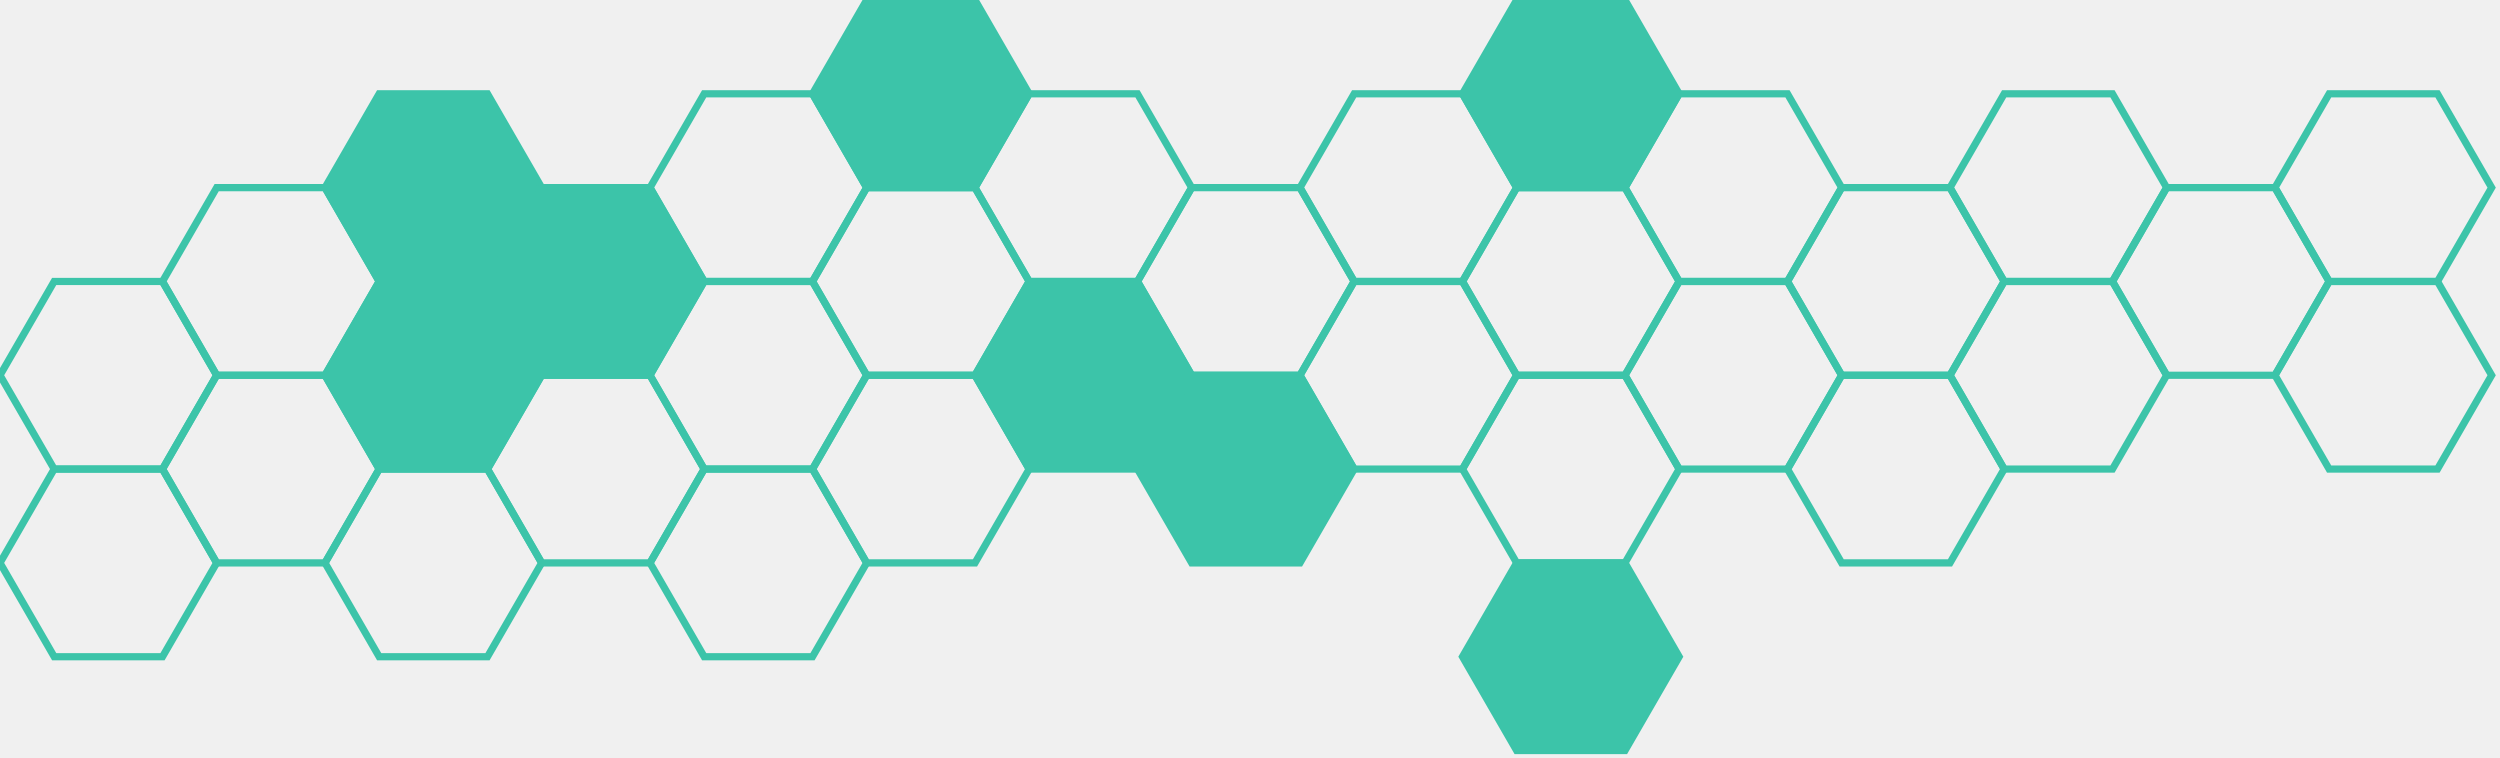
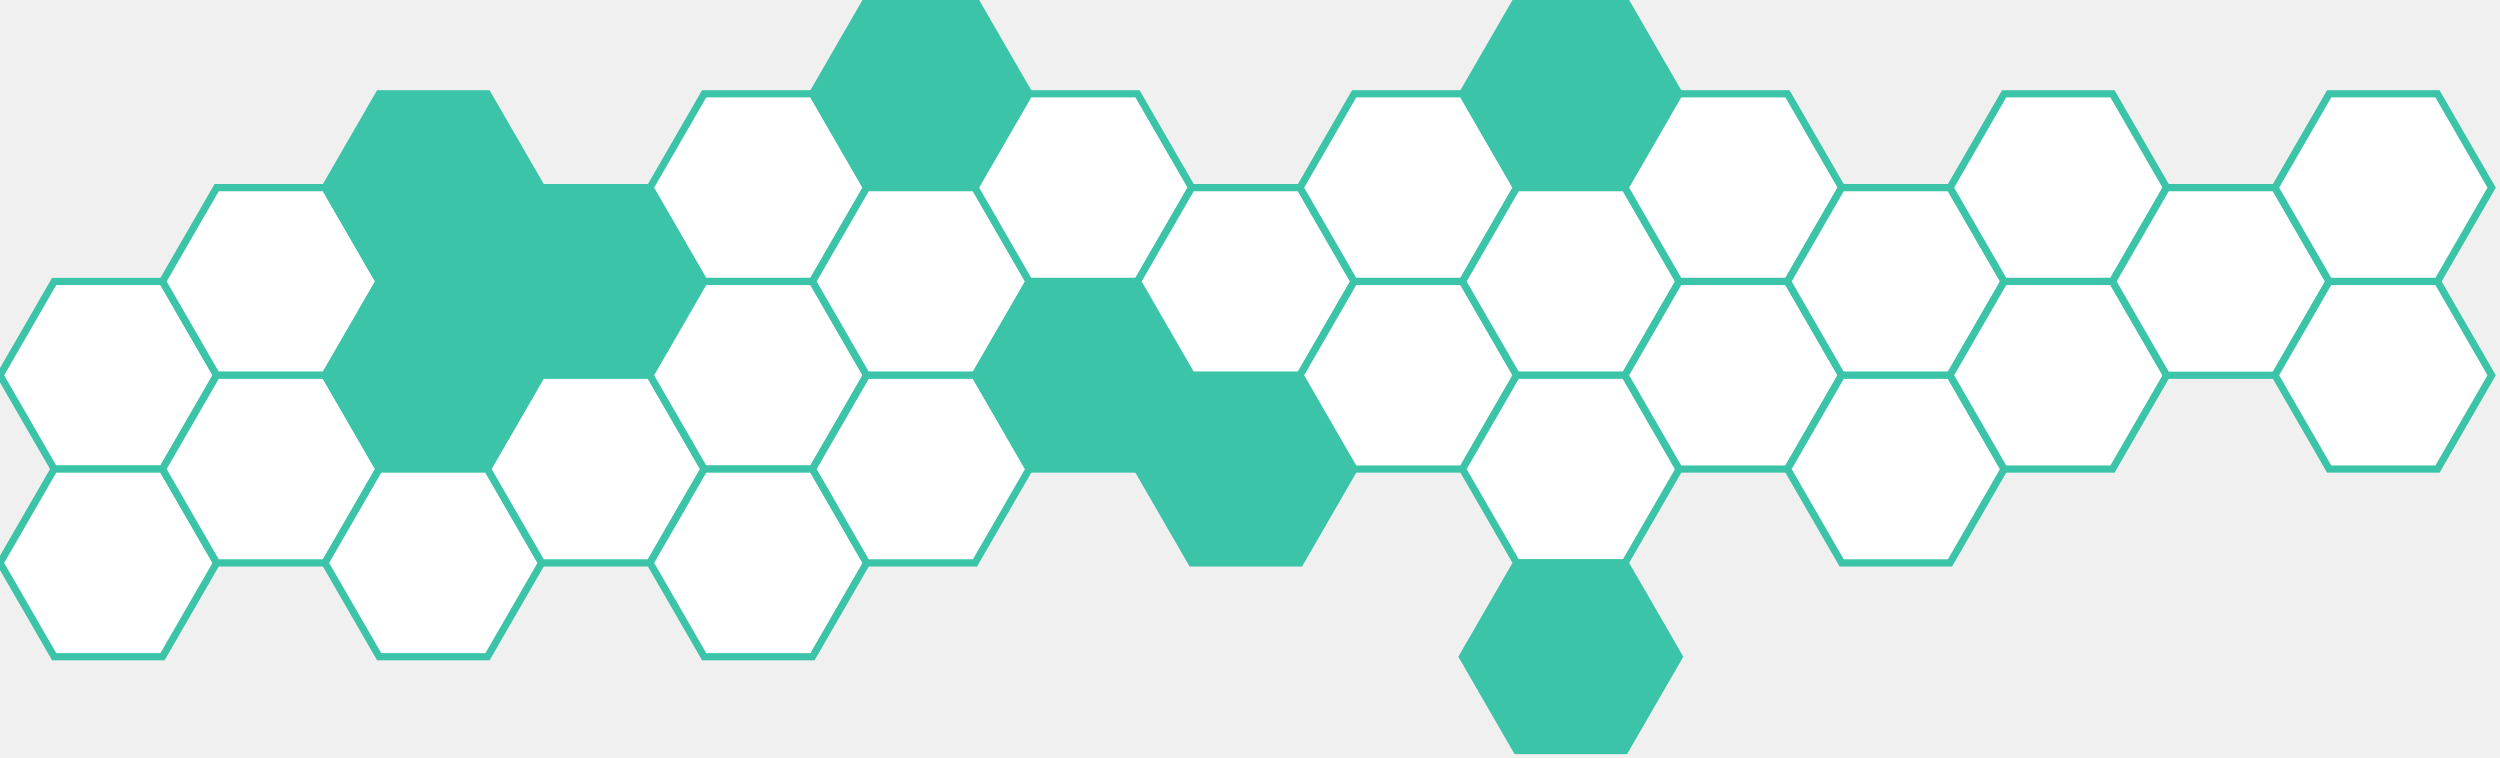
<svg xmlns="http://www.w3.org/2000/svg" version="1.1">
-   <polygon fill="url(#patter-1)" points="15,129.9 0,103.92 15,77.94 45,77.94 60,103.92 45,129.9" stroke-width="2" stroke="#3CC4A9" />
-   <polygon fill="url(#patter-2)" points="15,181.86 0,155.88 15,129.9 45,129.9 60,155.88 45,181.86" stroke-width="2" stroke="#3CC4A9" />
-   <polygon fill="url(#patter-3)" points="60,103.92 45,77.94 60,51.96 90,51.96 105,77.94 90,103.92" stroke-width="2" stroke="#3CC4A9" />
-   <polygon fill="url(#patter-4)" points="60,155.88 45,129.9 60,103.92 90,103.92 105,129.9 90,155.88" stroke-width="2" stroke="#3CC4A9" />
+   <polygon fill="#fff" points="15,129.9 0,103.92 15,77.94 45,77.94 60,103.92 45,129.9" stroke-width="2" stroke="#3CC4A9" />
+   <polygon fill="#fff" points="15,181.86 0,155.88 15,129.9 45,129.9 60,155.88 45,181.86" stroke-width="2" stroke="#3CC4A9" />
+   <polygon fill="#fff" points="60,103.92 45,77.94 60,51.96 90,51.96 105,77.94 90,103.92" stroke-width="2" stroke="#3CC4A9" />
+   <polygon fill="#fff" points="60,155.88 45,129.9 60,103.92 90,103.92 105,129.9 90,155.88" stroke-width="2" stroke="#3CC4A9" />
  <polygon fill="#3CC4A9" points="105,77.94 90,51.96 105,25.98 135,25.98 150,51.96 135,77.94" stroke-width="2" stroke="#3CC4A9" />
  <polygon fill="#3CC4A9" points="105,129.9 90,103.92 105,77.94 135,77.94 150,103.92 135,129.9" stroke-width="2" stroke="#3CC4A9" />
-   <polygon fill="url(#patter-7)" points="105,181.86 90,155.88 105,129.9 135,129.9 150,155.88 135,181.86" stroke-width="2" stroke="#3CC4A9" />
+   <polygon fill="#fff" points="105,181.86 90,155.88 105,129.9 135,129.9 150,155.88 135,181.86" stroke-width="2" stroke="#3CC4A9" />
  <polygon fill="#3CC4A9" points="150,103.92 135,77.94 150,51.96 180,51.96 195,77.94 180,103.92" stroke-width="2" stroke="#3CC4A9" />
-   <polygon fill="url(#patter-9)" points="150,155.88 135,129.9 150,103.92 180,103.92 195,129.9 180,155.88" stroke-width="2" stroke="#3CC4A9" />
-   <polygon fill="url(#patter-10)" points="195,77.94 180,51.96 195,25.98 225,25.98 240,51.96 225,77.94" stroke-width="2" stroke="#3CC4A9" />
-   <polygon fill="url(#patter-11)" points="195,129.9 180,103.92 195,77.94 225,77.94 240,103.92 225,129.9" stroke-width="2" stroke="#3CC4A9" />
-   <polygon fill="url(#patter-12)" points="195,181.86 180,155.88 195,129.9 225,129.9 240,155.88 225,181.86" stroke-width="2" stroke="#3CC4A9" />
+   <polygon fill="#fff" points="150,155.88 135,129.9 150,103.92 180,103.92 195,129.9 180,155.88" stroke-width="2" stroke="#3CC4A9" />
+   <polygon fill="#fff" points="195,77.94 180,51.96 195,25.98 225,25.98 240,51.96 225,77.94" stroke-width="2" stroke="#3CC4A9" />
+   <polygon fill="#fff" points="195,129.9 180,103.92 195,77.94 225,77.94 240,103.92 225,129.9" stroke-width="2" stroke="#3CC4A9" />
+   <polygon fill="#fff" points="195,181.86 180,155.88 195,129.9 225,129.9 240,155.88 225,181.86" stroke-width="2" stroke="#3CC4A9" />
  <polygon fill="#3CC4A9" points="240,51.96 225,25.98 240,0 270,0 285,25.98 270,51.96" stroke-width="2" stroke="#3CC4A9" />
-   <polygon fill="url(#patter-14)" points="240,103.92 225,77.94 240,51.96 270,51.96 285,77.94 270,103.92" stroke-width="2" stroke="#3CC4A9" />
-   <polygon fill="url(#patter-15)" points="240,155.88 225,129.9 240,103.92 270,103.92 285,129.9 270,155.88" stroke-width="2" stroke="#3CC4A9" />
-   <polygon fill="url(#patter-16)" points="285,77.94 270,51.96 285,25.98 315,25.98 330,51.96 315,77.94" stroke-width="2" stroke="#3CC4A9" />
+   <polygon fill="#fff" points="240,103.92 225,77.94 240,51.96 270,51.96 285,77.94 270,103.92" stroke-width="2" stroke="#3CC4A9" />
+   <polygon fill="#fff" points="240,155.88 225,129.9 240,103.92 270,103.92 285,129.9 270,155.88" stroke-width="2" stroke="#3CC4A9" />
+   <polygon fill="#fff" points="285,77.94 270,51.96 285,25.98 315,25.98 330,51.96 315,77.94" stroke-width="2" stroke="#3CC4A9" />
  <polygon fill="#3CC4A9" points="285,129.9 270,103.92 285,77.94 315,77.94 330,103.92 315,129.9" stroke-width="2" stroke="#3CC4A9" />
-   <polygon fill="url(#patter-18)" points="330,103.92 315,77.94 330,51.96 360,51.96 375,77.94 360,103.92" stroke-width="2" stroke="#3CC4A9" />
+   <polygon fill="#fff" points="330,103.92 315,77.94 330,51.96 360,51.96 375,77.94 360,103.92" stroke-width="2" stroke="#3CC4A9" />
  <polygon fill="#3CC4A9" points="330,155.88 315,129.9 330,103.92 360,103.92 375,129.9 360,155.88" stroke-width="2" stroke="#3CC4A9" />
-   <polygon fill="url(#patter-20)" points="375,77.94 360,51.96 375,25.98 405,25.98 420,51.96 405,77.94" stroke-width="2" stroke="#3CC4A9" />
-   <polygon fill="url(#patter-21)" points="375,129.9 360,103.92 375,77.94 405,77.94 420,103.92 405,129.9" stroke-width="2" stroke="#3CC4A9" />
+   <polygon fill="#fff" points="375,77.94 360,51.96 375,25.98 405,25.98 420,51.96 405,77.94" stroke-width="2" stroke="#3CC4A9" />
+   <polygon fill="#fff" points="375,129.9 360,103.92 375,77.94 405,77.94 420,103.92 405,129.9" stroke-width="2" stroke="#3CC4A9" />
  <polygon fill="#3CC4A9" points="420,51.96 405,25.98 420,0 450,0 465,25.98 450,51.96" stroke-width="2" stroke="#3CC4A9" />
-   <polygon fill="url(#patter-23)" points="420,103.92 405,77.94 420,51.96 450,51.96 465,77.94 450,103.92" stroke-width="2" stroke="#3CC4A9" />
-   <polygon fill="url(#patter-24)" points="420,155.88 405,129.9 420,103.92 450,103.92 465,129.9 450,155.88" stroke-width="2" stroke="#3CC4A9" />
+   <polygon fill="#fff" points="420,103.92 405,77.94 420,51.96 450,51.96 465,77.94 450,103.92" stroke-width="2" stroke="#3CC4A9" />
+   <polygon fill="#fff" points="420,155.88 405,129.9 420,103.92 450,103.92 465,129.9 450,155.88" stroke-width="2" stroke="#3CC4A9" />
  <polygon fill="#3CC4A9" points="420,207.84 405,181.86 420,155.88 450,155.88 465,181.86 450,207.84" stroke-width="2" stroke="#3CC4A9" />
-   <polygon fill="url(#patter-26)" points="465,77.94 450,51.96 465,25.98 495,25.98 510,51.96 495,77.94" stroke-width="2" stroke="#3CC4A9" />
-   <polygon fill="url(#patter-27)" points="465,129.9 450,103.92 465,77.94 495,77.94 510,103.92 495,129.9" stroke-width="2" stroke="#3CC4A9" />
-   <polygon fill="url(#patter-28)" points="510,103.92 495,77.94 510,51.96 540,51.96 555,77.94 540,103.92" stroke-width="2" stroke="#3CC4A9" />
-   <polygon fill="url(#patter-29)" points="510,155.88 495,129.9 510,103.92 540,103.92 555,129.9 540,155.88" stroke-width="2" stroke="#3CC4A9" />
-   <polygon fill="url(#patter-30)" points="555,77.94 540,51.96 555,25.98 585,25.98 600,51.96 585,77.94" stroke-width="2" stroke="#3CC4A9" />
-   <polygon fill="url(#patter-31)" points="555,129.9 540,103.92 555,77.94 585,77.94 600,103.92 585,129.9" stroke-width="2" stroke="#3CC4A9" />
-   <polygon fill="url(#patter-32)" points="600,103.92 585,77.94 600,51.96 630,51.96 645,77.94 630,103.92" stroke-width="2" stroke="#3CC4A9" />
-   <polygon fill="url(#patter-33)" points="645,77.94 630,51.96 645,25.98 675,25.98 690,51.96 675,77.94" stroke-width="2" stroke="#3CC4A9" />
-   <polygon fill="url(#patter-34)" points="645,129.9 630,103.92 645,77.94 675,77.94 690,103.92 675,129.9" stroke-width="2" stroke="#3CC4A9" />
+   <polygon fill="#fff" points="465,77.94 450,51.96 465,25.98 495,25.98 510,51.96 495,77.94" stroke-width="2" stroke="#3CC4A9" />
+   <polygon fill="#fff" points="465,129.9 450,103.92 465,77.94 495,77.94 510,103.92 495,129.9" stroke-width="2" stroke="#3CC4A9" />
+   <polygon fill="#fff" points="510,103.92 495,77.94 510,51.96 540,51.96 555,77.94 540,103.92" stroke-width="2" stroke="#3CC4A9" />
+   <polygon fill="#fff" points="510,155.88 495,129.9 510,103.92 540,103.92 555,129.9 540,155.88" stroke-width="2" stroke="#3CC4A9" />
+   <polygon fill="#fff" points="555,77.94 540,51.96 555,25.98 585,25.98 600,51.96 585,77.94" stroke-width="2" stroke="#3CC4A9" />
+   <polygon fill="#fff" points="555,129.9 540,103.92 555,77.94 585,77.94 600,103.92 585,129.9" stroke-width="2" stroke="#3CC4A9" />
+   <polygon fill="#fff" points="600,103.92 585,77.94 600,51.96 630,51.96 645,77.94 630,103.92" stroke-width="2" stroke="#3CC4A9" />
+   <polygon fill="#fff" points="645,77.94 630,51.96 645,25.98 675,25.98 690,51.96 675,77.94" stroke-width="2" stroke="#3CC4A9" />
+   <polygon fill="#fff" points="645,129.9 630,103.92 645,77.94 675,77.94 690,103.92 675,129.9" stroke-width="2" stroke="#3CC4A9" />
</svg>
